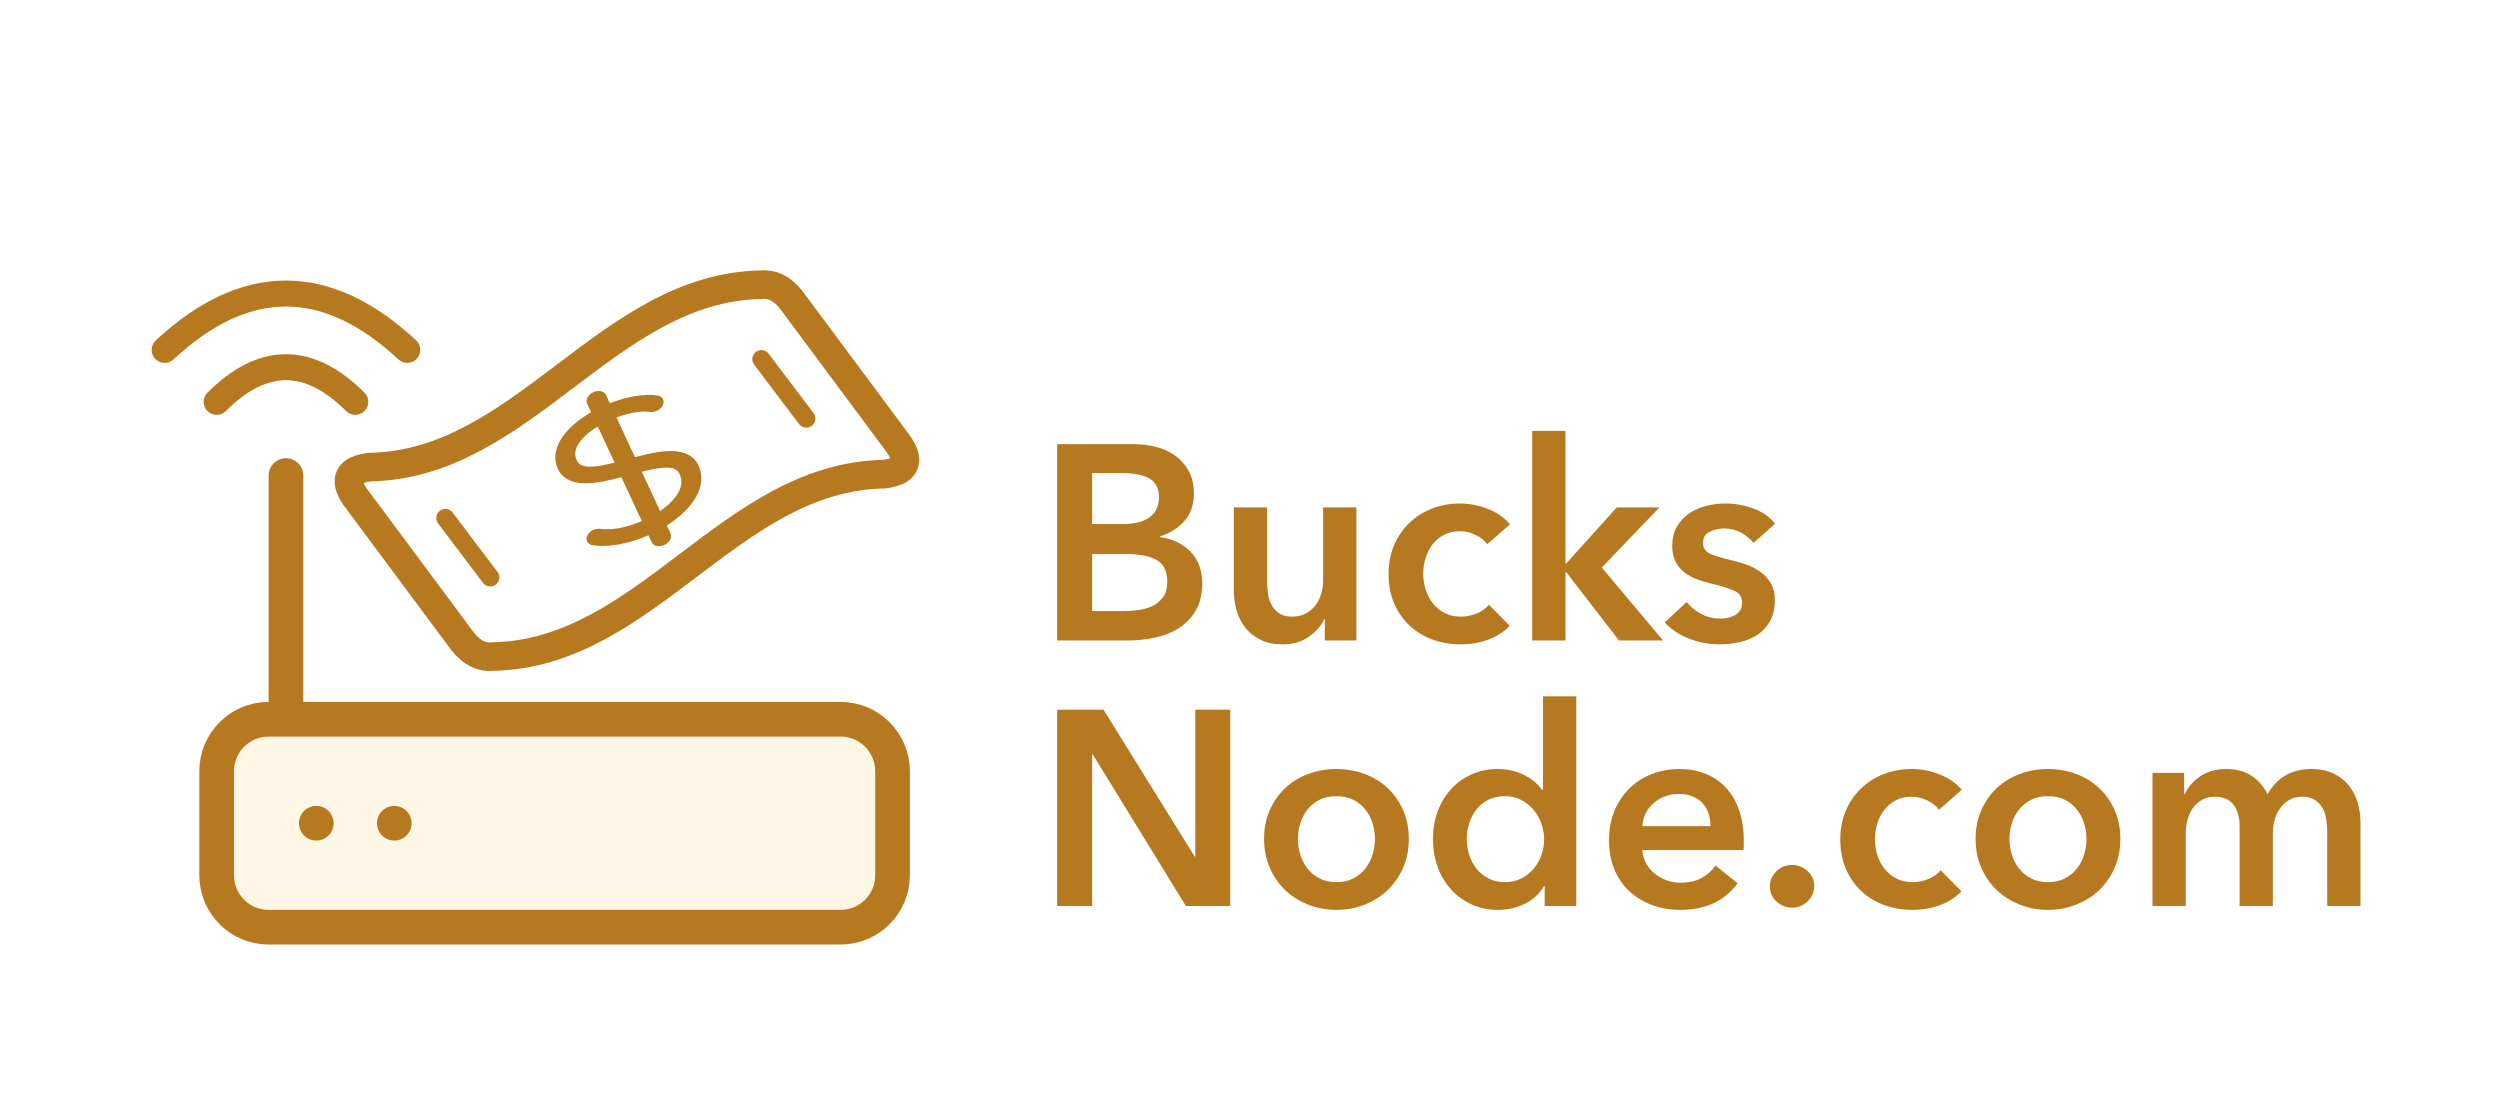
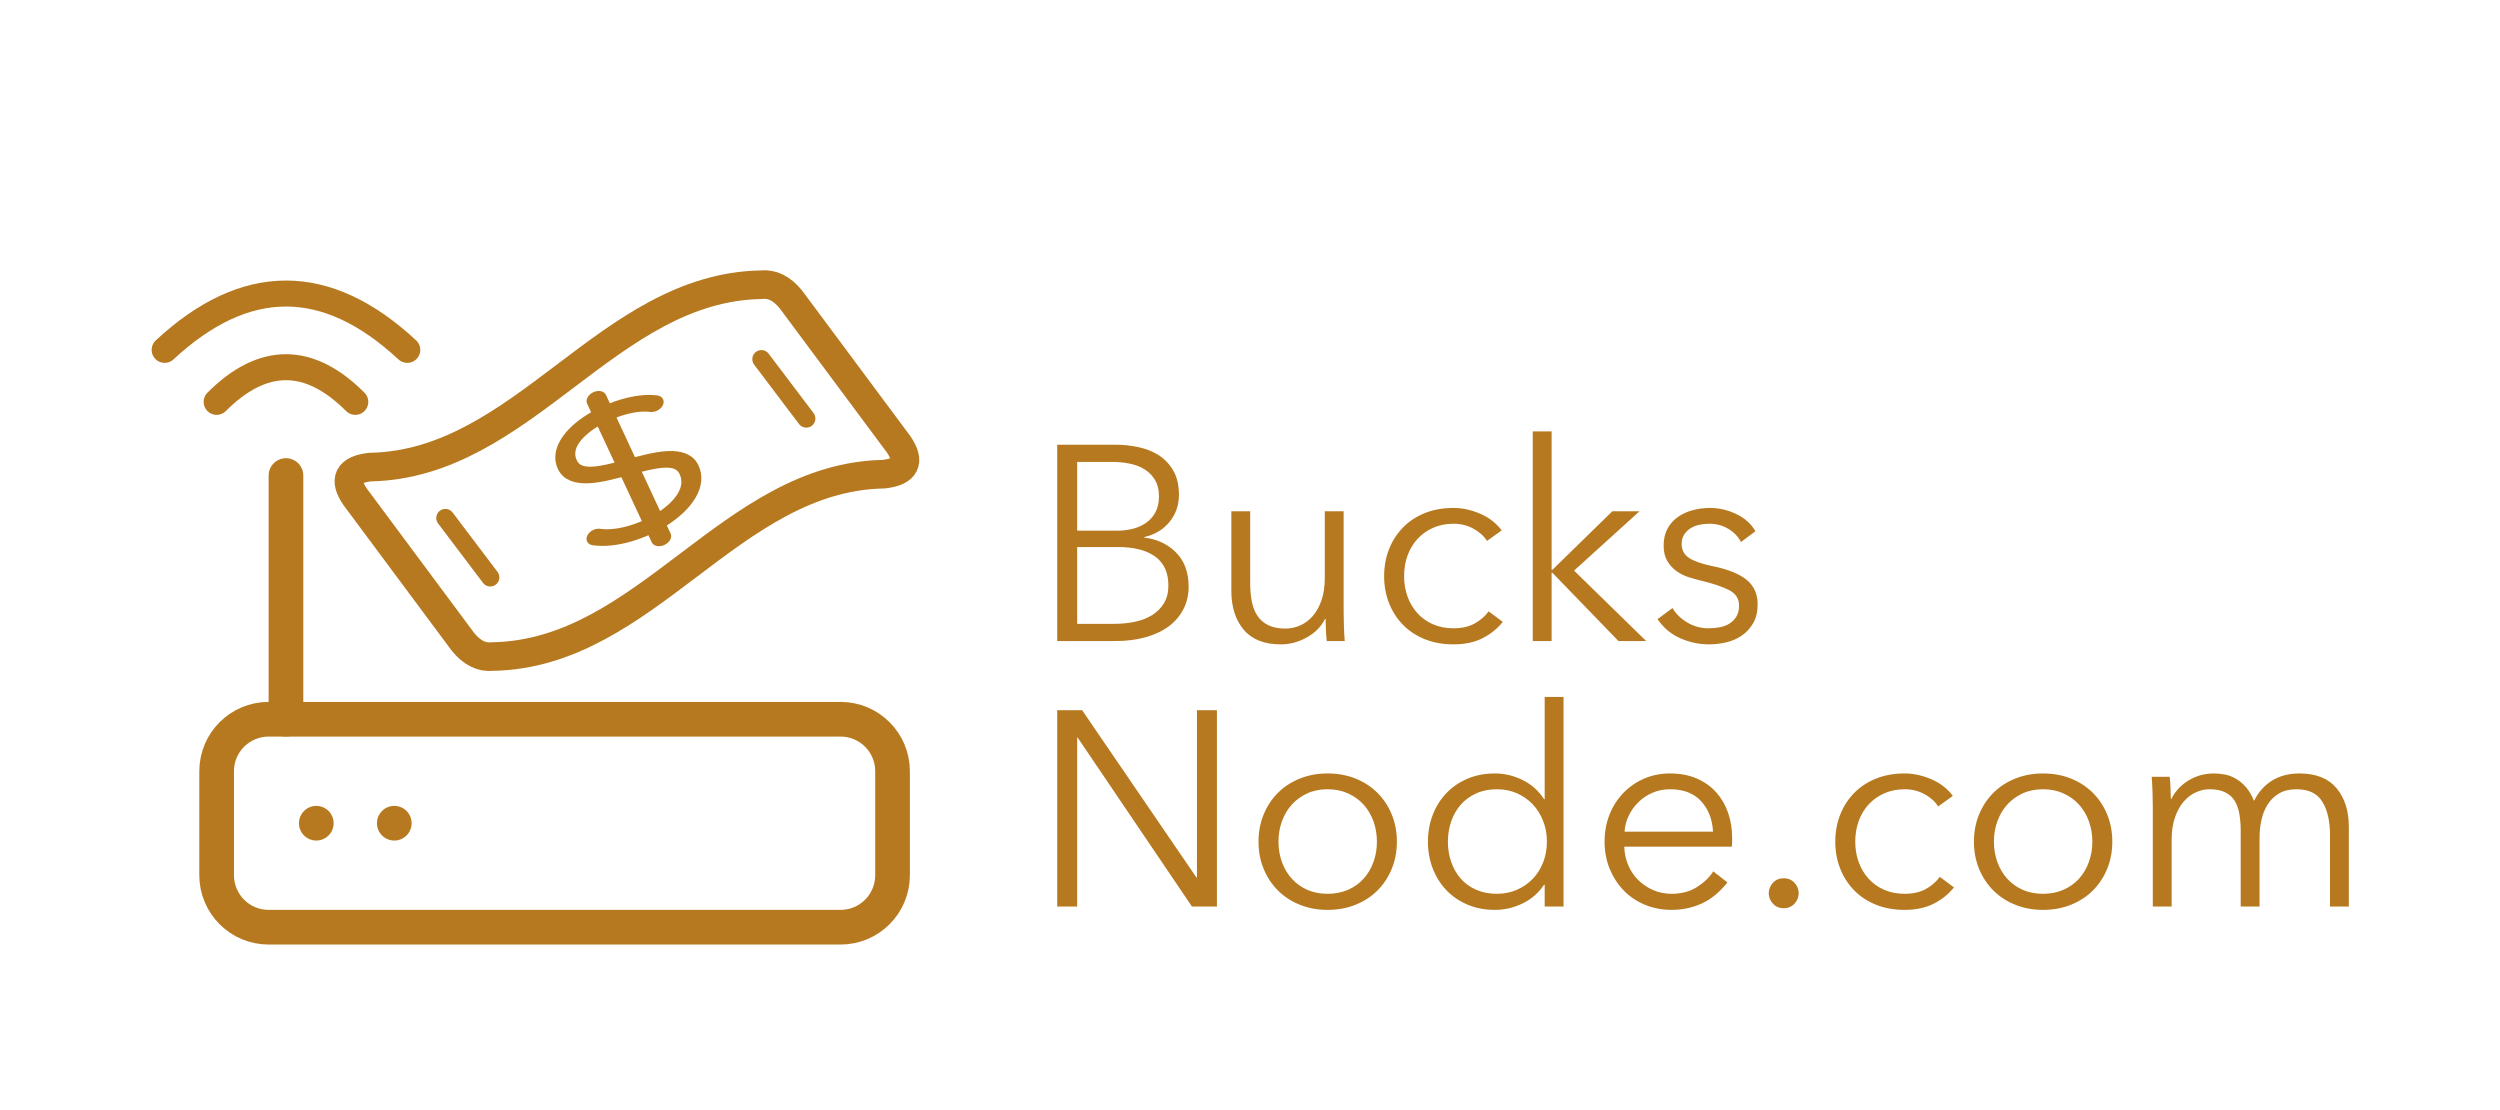
<svg xmlns="http://www.w3.org/2000/svg" width="577" height="256" viewBox="0 0 577 256" fill="none">
  <g transform="translate(146 110) rotate(-25) scale(1.2) translate(-154 -102)" stroke="#b7791f" stroke-linecap="round" stroke-linejoin="round">
    <path d="M109 79C136 91 165 67 192 79Q195 80 196 84L203 118Q204 124 198 122C171 110 142 134 115 122Q112 121 111 117L104 83Q103 77 109 79Z" stroke-width="5.5" />
    <path d="M118 94L121 108M186 92L189 106" stroke-width="3.5" />
    <g transform="translate(154 100) scale(.8 .6) translate(-128 -82)" stroke-width="5">
      <path d="M140 67C133 61 115 62 115 73C115 85 141 79 141 91C141 103 122 105 114 98" />
      <path d="M128 58V107" />
    </g>
  </g>
  <g stroke="#b7791f" stroke-width="6" stroke-linecap="round">
    <path d="M38 80.75Q66 54.75 94 80.75M50 92.75Q66 76.75 82 92.75" />
  </g>
  <g stroke="#b7791f" stroke-width="8" stroke-linecap="round" stroke-linejoin="round">
    <path d="M66 166V109.75" />
-     <rect x="50" y="166" width="156" height="48" rx="12" fill="#fff7e5" />
+     <rect x="50" y="166" width="156" height="48" rx="12" fill="none" />
  </g>
  <g fill="#b7791f">
    <circle cx="73" cy="190" r="4" />
    <circle cx="91" cy="190" r="4" />
  </g>
-   <g fill="#b7791f" transform="translate(239.008 147.824) scale(1 -1)" aria-label="Bucks">
-     <path d="M4.992 45.312L22.656 45.312Q25.216 45.312 27.712 44.704Q30.208 44.096 32.160 42.720Q34.112 41.344 35.328 39.168Q36.544 36.992 36.544 33.920Q36.544 30.080 34.368 27.584Q32.192 25.088 28.672 24.000L28.672 23.872Q32.960 23.296 35.712 20.544Q38.464 17.792 38.464 13.184Q38.464 9.472 36.992 6.944Q35.520 4.416 33.120 2.880Q30.720 1.344 27.616 0.672Q24.512 0.000 21.312 0.000L4.992 0.000ZM13.056 26.880L20.224 26.880Q24.256 26.880 26.368 28.480Q28.480 30.080 28.480 33.024Q28.480 36.096 26.304 37.376Q24.128 38.656 19.520 38.656L13.056 38.656ZM13.056 6.784L20.288 6.784Q21.824 6.784 23.616 7.008Q25.408 7.232 26.912 7.936Q28.416 8.640 29.408 9.984Q30.400 11.328 30.400 13.568Q30.400 17.152 27.968 18.560Q25.536 19.968 20.608 19.968L13.056 19.968ZM74.048 0.000L66.752 0.000L66.752 4.928L66.624 4.928Q65.600 2.624 63.072 0.864Q60.544 -0.896 57.088 -0.896Q54.080 -0.896 51.936 0.160Q49.792 1.216 48.416 2.944Q47.040 4.672 46.400 6.912Q45.760 9.152 45.760 11.520L45.760 30.720L53.440 30.720L53.440 13.696Q53.440 12.352 53.632 10.880Q53.824 9.408 54.464 8.224Q55.104 7.040 56.224 6.272Q57.344 5.504 59.200 5.504Q60.992 5.504 62.368 6.240Q63.744 6.976 64.608 8.128Q65.472 9.280 65.920 10.784Q66.368 12.288 66.368 13.824L66.368 30.720L74.048 30.720ZM104.256 22.208Q103.360 23.488 101.568 24.352Q99.776 25.216 97.920 25.216Q95.808 25.216 94.208 24.352Q92.608 23.488 91.552 22.080Q90.496 20.672 89.984 18.912Q89.472 17.152 89.472 15.360Q89.472 13.568 90.016 11.808Q90.560 10.048 91.648 8.640Q92.736 7.232 94.368 6.368Q96.000 5.504 98.176 5.504Q99.968 5.504 101.760 6.208Q103.552 6.912 104.640 8.256L109.440 3.392Q107.520 1.344 104.544 0.224Q101.568 -0.896 98.112 -0.896Q94.720 -0.896 91.680 0.192Q88.640 1.280 86.368 3.392Q84.096 5.504 82.784 8.512Q81.472 11.520 81.472 15.360Q81.472 19.072 82.784 22.080Q84.096 25.088 86.336 27.200Q88.576 29.312 91.552 30.464Q94.528 31.616 97.920 31.616Q101.312 31.616 104.480 30.336Q107.648 29.056 109.504 26.816ZM114.624 48.384L122.304 48.384L122.304 17.792L122.496 17.792L134.144 30.720L144.000 30.720L130.688 16.832L144.832 0.000L134.656 0.000L122.496 15.744L122.304 15.744L122.304 0.000L114.624 0.000ZM165.696 22.528Q164.672 23.872 162.880 24.864Q161.088 25.856 158.976 25.856Q157.120 25.856 155.584 25.088Q154.048 24.320 154.048 22.528Q154.048 20.736 155.744 20.000Q157.440 19.264 160.704 18.496Q162.432 18.112 164.192 17.472Q165.952 16.832 167.392 15.776Q168.832 14.720 169.728 13.152Q170.624 11.584 170.624 9.344Q170.624 6.528 169.568 4.576Q168.512 2.624 166.752 1.408Q164.992 0.192 162.656 -0.352Q160.320 -0.896 157.824 -0.896Q154.240 -0.896 150.848 0.416Q147.456 1.728 145.216 4.160L150.272 8.896Q151.552 7.232 153.600 6.144Q155.648 5.056 158.144 5.056Q158.976 5.056 159.840 5.248Q160.704 5.440 161.440 5.856Q162.176 6.272 162.624 6.976Q163.072 7.680 163.072 8.704Q163.072 10.624 161.312 11.456Q159.552 12.288 156.032 13.120Q154.304 13.504 152.672 14.112Q151.040 14.720 149.760 15.712Q148.480 16.704 147.712 18.176Q146.944 19.648 146.944 21.824Q146.944 24.384 148.000 26.240Q149.056 28.096 150.784 29.280Q152.512 30.464 154.688 31.040Q156.864 31.616 159.168 31.616Q162.496 31.616 165.664 30.464Q168.832 29.312 170.688 26.944Z" />
+   <g fill="#b7791f" transform="translate(237.984 147.952) scale(1 -1)" aria-label="Bucks">
+     <path d="M6.016 45.312L19.520 45.312Q22.080 45.312 24.704 44.768Q27.328 44.224 29.408 42.912Q31.488 41.600 32.800 39.360Q34.112 37.120 34.112 33.728Q34.112 30.144 31.936 27.488Q29.760 24.832 26.112 24.000L26.112 23.872Q30.528 23.360 33.440 20.448Q36.352 17.536 36.352 12.544Q36.352 9.728 35.168 7.392Q33.984 5.056 31.808 3.424Q29.632 1.792 26.496 0.896Q23.360 0.000 19.456 0.000L6.016 0.000ZM10.624 25.472L19.904 25.472Q21.568 25.472 23.264 25.856Q24.960 26.240 26.368 27.168Q27.776 28.096 28.640 29.632Q29.504 31.168 29.504 33.408Q29.504 35.584 28.640 37.088Q27.776 38.592 26.304 39.552Q24.832 40.512 22.848 40.928Q20.864 41.344 18.624 41.344L10.624 41.344ZM10.624 3.968L19.200 3.968Q21.696 3.968 23.968 4.448Q26.240 4.928 27.936 5.984Q29.632 7.040 30.656 8.736Q31.680 10.432 31.680 12.800Q31.680 17.280 28.640 19.488Q25.600 21.696 20.032 21.696L10.624 21.696ZM68.224 0.000Q68.096 1.216 68.032 2.688Q67.968 4.160 67.968 5.120L67.840 5.120Q66.560 2.496 63.680 0.864Q60.800 -0.768 57.600 -0.768Q51.904 -0.768 49.056 2.624Q46.208 6.016 46.208 11.584L46.208 29.952L50.560 29.952L50.560 13.376Q50.560 11.008 50.944 9.088Q51.328 7.168 52.256 5.792Q53.184 4.416 54.752 3.648Q56.320 2.880 58.688 2.880Q60.416 2.880 62.048 3.584Q63.680 4.288 64.960 5.728Q66.240 7.168 67.008 9.376Q67.776 11.584 67.776 14.592L67.776 29.952L72.128 29.952L72.128 6.592Q72.128 5.376 72.192 3.456Q72.256 1.536 72.384 0.000ZM105.216 23.104Q104.128 24.832 102.048 25.952Q99.968 27.072 97.536 27.072Q94.912 27.072 92.800 26.144Q90.688 25.216 89.184 23.584Q87.680 21.952 86.880 19.744Q86.080 17.536 86.080 14.976Q86.080 12.416 86.880 10.240Q87.680 8.064 89.152 6.432Q90.624 4.800 92.736 3.872Q94.848 2.944 97.472 2.944Q100.352 2.944 102.336 4.032Q104.320 5.120 105.600 6.848L108.864 4.416Q106.944 2.048 104.160 0.640Q101.376 -0.768 97.472 -0.768Q93.824 -0.768 90.880 0.416Q87.936 1.600 85.856 3.712Q83.776 5.824 82.624 8.704Q81.472 11.584 81.472 14.976Q81.472 18.368 82.624 21.248Q83.776 24.128 85.856 26.240Q87.936 28.352 90.880 29.536Q93.824 30.720 97.472 30.720Q100.480 30.720 103.584 29.408Q106.688 28.096 108.608 25.536ZM120.128 16.448L120.320 16.448L134.144 29.952L140.416 29.952L125.312 16.256L141.952 0.000L135.552 0.000L120.320 15.744L120.128 15.744L120.128 0.000L115.776 0.000L115.776 48.384L120.128 48.384ZM163.840 22.848Q162.880 24.704 160.928 25.888Q158.976 27.072 156.480 27.072Q155.328 27.072 154.176 26.816Q153.024 26.560 152.128 25.984Q151.232 25.408 150.688 24.512Q150.144 23.616 150.144 22.400Q150.144 20.288 151.872 19.168Q153.600 18.048 157.312 17.280Q162.624 16.192 165.152 14.112Q167.680 12.032 167.680 8.512Q167.680 5.952 166.688 4.192Q165.696 2.432 164.096 1.312Q162.496 0.192 160.480 -0.288Q158.464 -0.768 156.416 -0.768Q153.024 -0.768 149.824 0.640Q146.624 2.048 144.576 5.056L148.032 7.616Q149.184 5.632 151.424 4.288Q153.664 2.944 156.352 2.944Q157.760 2.944 159.040 3.200Q160.320 3.456 161.280 4.096Q162.240 4.736 162.816 5.728Q163.392 6.720 163.392 8.192Q163.392 10.560 161.120 11.744Q158.848 12.928 154.560 13.952Q153.216 14.272 151.712 14.752Q150.208 15.232 148.928 16.160Q147.648 17.088 146.816 18.496Q145.984 19.904 145.984 22.016Q145.984 24.320 146.880 25.952Q147.776 27.584 149.280 28.640Q150.784 29.696 152.704 30.208Q154.624 30.720 156.672 30.720Q159.808 30.720 162.752 29.312Q165.696 27.904 167.168 25.344Z" />
  </g>
-   <g fill="#b7791f" transform="translate(239.008 209.104) scale(1 -1)" aria-label="Node.com">
-     <path d="M4.992 45.312L15.680 45.312L36.736 11.392L36.864 11.392L36.864 45.312L44.928 45.312L44.928 0.000L34.688 0.000L13.184 35.008L13.056 35.008L13.056 0.000L4.992 0.000ZM52.736 15.488Q52.736 19.136 54.048 22.112Q55.360 25.088 57.600 27.200Q59.840 29.312 62.912 30.464Q65.984 31.616 69.440 31.616Q72.896 31.616 75.968 30.464Q79.040 29.312 81.280 27.200Q83.520 25.088 84.832 22.112Q86.144 19.136 86.144 15.488Q86.144 11.840 84.832 8.832Q83.520 5.824 81.280 3.680Q79.040 1.536 75.968 0.320Q72.896 -0.896 69.440 -0.896Q65.984 -0.896 62.912 0.320Q59.840 1.536 57.600 3.680Q55.360 5.824 54.048 8.832Q52.736 11.840 52.736 15.488ZM60.544 15.488Q60.544 13.696 61.088 11.904Q61.632 10.112 62.720 8.704Q63.808 7.296 65.472 6.400Q67.136 5.504 69.440 5.504Q71.744 5.504 73.408 6.400Q75.072 7.296 76.160 8.704Q77.248 10.112 77.792 11.904Q78.336 13.696 78.336 15.488Q78.336 17.280 77.792 19.040Q77.248 20.800 76.160 22.208Q75.072 23.616 73.408 24.480Q71.744 25.344 69.440 25.344Q67.136 25.344 65.472 24.480Q63.808 23.616 62.720 22.208Q61.632 20.800 61.088 19.040Q60.544 17.280 60.544 15.488ZM124.800 0.000L117.504 0.000L117.504 4.608L117.376 4.608Q115.776 1.920 112.928 0.512Q110.080 -0.896 106.816 -0.896Q103.296 -0.896 100.512 0.416Q97.728 1.728 95.776 3.936Q93.824 6.144 92.768 9.120Q91.712 12.096 91.712 15.488Q91.712 18.880 92.800 21.824Q93.888 24.768 95.872 26.944Q97.856 29.120 100.608 30.368Q103.360 31.616 106.624 31.616Q108.736 31.616 110.400 31.136Q112.064 30.656 113.312 29.952Q114.560 29.248 115.456 28.416Q116.352 27.584 116.928 26.816L117.120 26.816L117.120 48.384L124.800 48.384ZM99.520 15.488Q99.520 13.696 100.064 11.904Q100.608 10.112 101.696 8.704Q102.784 7.296 104.448 6.400Q106.112 5.504 108.352 5.504Q110.464 5.504 112.128 6.368Q113.792 7.232 114.976 8.640Q116.160 10.048 116.768 11.808Q117.376 13.568 117.376 15.360Q117.376 17.152 116.768 18.944Q116.160 20.736 114.976 22.144Q113.792 23.552 112.128 24.448Q110.464 25.344 108.352 25.344Q106.112 25.344 104.448 24.480Q102.784 23.616 101.696 22.208Q100.608 20.800 100.064 19.040Q99.520 17.280 99.520 15.488ZM155.776 18.432Q155.776 19.904 155.360 21.248Q154.944 22.592 154.048 23.616Q153.152 24.640 151.776 25.248Q150.400 25.856 148.544 25.856Q145.088 25.856 142.688 23.776Q140.288 21.696 140.032 18.432ZM163.456 14.976Q163.456 14.464 163.456 13.952Q163.456 13.440 163.392 12.928L140.032 12.928Q140.160 11.264 140.896 9.888Q141.632 8.512 142.848 7.520Q144.064 6.528 145.600 5.952Q147.136 5.376 148.800 5.376Q151.680 5.376 153.664 6.432Q155.648 7.488 156.928 9.344L162.048 5.248Q157.504 -0.896 148.864 -0.896Q145.280 -0.896 142.272 0.224Q139.264 1.344 137.056 3.392Q134.848 5.440 133.600 8.416Q132.352 11.392 132.352 15.168Q132.352 18.880 133.600 21.920Q134.848 24.960 137.024 27.104Q139.200 29.248 142.176 30.432Q145.152 31.616 148.608 31.616Q151.808 31.616 154.528 30.560Q157.248 29.504 159.232 27.424Q161.216 25.344 162.336 22.240Q163.456 19.136 163.456 14.976ZM169.472 4.480Q169.472 6.528 170.976 8.000Q172.480 9.472 174.592 9.472Q176.640 9.472 178.176 8.064Q179.712 6.656 179.712 4.608Q179.712 2.560 178.208 1.088Q176.704 -0.384 174.592 -0.384Q173.568 -0.384 172.640 0.000Q171.712 0.384 171.008 1.024Q170.304 1.664 169.888 2.560Q169.472 3.456 169.472 4.480ZM208.512 22.208Q207.616 23.488 205.824 24.352Q204.032 25.216 202.176 25.216Q200.064 25.216 198.464 24.352Q196.864 23.488 195.808 22.080Q194.752 20.672 194.240 18.912Q193.728 17.152 193.728 15.360Q193.728 13.568 194.272 11.808Q194.816 10.048 195.904 8.640Q196.992 7.232 198.624 6.368Q200.256 5.504 202.432 5.504Q204.224 5.504 206.016 6.208Q207.808 6.912 208.896 8.256L213.696 3.392Q211.776 1.344 208.800 0.224Q205.824 -0.896 202.368 -0.896Q198.976 -0.896 195.936 0.192Q192.896 1.280 190.624 3.392Q188.352 5.504 187.040 8.512Q185.728 11.520 185.728 15.360Q185.728 19.072 187.040 22.080Q188.352 25.088 190.592 27.200Q192.832 29.312 195.808 30.464Q198.784 31.616 202.176 31.616Q205.568 31.616 208.736 30.336Q211.904 29.056 213.760 26.816ZM216.960 15.488Q216.960 19.136 218.272 22.112Q219.584 25.088 221.824 27.200Q224.064 29.312 227.136 30.464Q230.208 31.616 233.664 31.616Q237.120 31.616 240.192 30.464Q243.264 29.312 245.504 27.200Q247.744 25.088 249.056 22.112Q250.368 19.136 250.368 15.488Q250.368 11.840 249.056 8.832Q247.744 5.824 245.504 3.680Q243.264 1.536 240.192 0.320Q237.120 -0.896 233.664 -0.896Q230.208 -0.896 227.136 0.320Q224.064 1.536 221.824 3.680Q219.584 5.824 218.272 8.832Q216.960 11.840 216.960 15.488ZM224.768 15.488Q224.768 13.696 225.312 11.904Q225.856 10.112 226.944 8.704Q228.032 7.296 229.696 6.400Q231.360 5.504 233.664 5.504Q235.968 5.504 237.632 6.400Q239.296 7.296 240.384 8.704Q241.472 10.112 242.016 11.904Q242.560 13.696 242.560 15.488Q242.560 17.280 242.016 19.040Q241.472 20.800 240.384 22.208Q239.296 23.616 237.632 24.480Q235.968 25.344 233.664 25.344Q231.360 25.344 229.696 24.480Q228.032 23.616 226.944 22.208Q225.856 20.800 225.312 19.040Q224.768 17.280 224.768 15.488ZM294.464 31.616Q297.472 31.616 299.616 30.560Q301.760 29.504 303.136 27.776Q304.512 26.048 305.152 23.808Q305.792 21.568 305.792 19.200L305.792 0.000L298.112 0.000L298.112 17.024Q298.112 18.368 297.920 19.840Q297.728 21.312 297.088 22.496Q296.448 23.680 295.328 24.448Q294.208 25.216 292.352 25.216Q290.560 25.216 289.280 24.448Q288.000 23.680 287.168 22.464Q286.336 21.248 285.952 19.744Q285.568 18.240 285.568 16.768L285.568 0.000L277.888 0.000L277.888 18.560Q277.888 21.440 276.512 23.328Q275.136 25.216 272.192 25.216Q270.464 25.216 269.184 24.480Q267.904 23.744 267.104 22.592Q266.304 21.440 265.888 19.936Q265.472 18.432 265.472 16.896L265.472 0.000L257.792 0.000L257.792 30.720L265.088 30.720L265.088 25.792L265.216 25.792Q265.728 26.944 266.592 27.968Q267.456 28.992 268.640 29.824Q269.824 30.656 271.360 31.136Q272.896 31.616 274.752 31.616Q278.336 31.616 280.704 30.016Q283.072 28.416 284.352 25.792Q285.888 28.608 288.448 30.112Q291.008 31.616 294.464 31.616Z" />
+   <g fill="#b7791f" transform="translate(237.984 209.232) scale(1 -1)" aria-label="Node.com">
+     <path d="M38.144 6.720L38.272 6.720L38.272 45.312L42.880 45.312L42.880 0.000L37.120 0.000L10.752 38.976L10.624 38.976L10.624 0.000L6.016 0.000L6.016 45.312L11.776 45.312ZM84.416 14.976Q84.416 11.584 83.232 8.704Q82.048 5.824 79.936 3.712Q77.824 1.600 74.880 0.416Q71.936 -0.768 68.416 -0.768Q64.960 -0.768 62.016 0.416Q59.072 1.600 56.960 3.712Q54.848 5.824 53.664 8.704Q52.480 11.584 52.480 14.976Q52.480 18.368 53.664 21.248Q54.848 24.128 56.960 26.240Q59.072 28.352 62.016 29.536Q64.960 30.720 68.416 30.720Q71.936 30.720 74.880 29.536Q77.824 28.352 79.936 26.240Q82.048 24.128 83.232 21.248Q84.416 18.368 84.416 14.976ZM79.808 14.976Q79.808 17.472 79.008 19.680Q78.208 21.888 76.736 23.520Q75.264 25.152 73.152 26.112Q71.040 27.072 68.416 27.072Q65.792 27.072 63.712 26.112Q61.632 25.152 60.160 23.520Q58.688 21.888 57.888 19.680Q57.088 17.472 57.088 14.976Q57.088 12.480 57.888 10.272Q58.688 8.064 60.160 6.432Q61.632 4.800 63.712 3.872Q65.792 2.944 68.416 2.944Q71.040 2.944 73.152 3.872Q75.264 4.800 76.736 6.432Q78.208 8.064 79.008 10.272Q79.808 12.480 79.808 14.976ZM118.400 5.056Q116.480 2.176 113.408 0.704Q110.336 -0.768 107.072 -0.768Q103.552 -0.768 100.704 0.448Q97.856 1.664 95.840 3.776Q93.824 5.888 92.704 8.768Q91.584 11.648 91.584 14.976Q91.584 18.304 92.704 21.184Q93.824 24.064 95.840 26.176Q97.856 28.288 100.704 29.504Q103.552 30.720 107.072 30.720Q110.336 30.720 113.408 29.216Q116.480 27.712 118.400 24.768L118.528 24.768L118.528 48.384L122.880 48.384L122.880 0.000L118.528 0.000L118.528 5.056ZM96.192 14.976Q96.192 12.480 96.960 10.272Q97.728 8.064 99.168 6.432Q100.608 4.800 102.720 3.872Q104.832 2.944 107.520 2.944Q110.016 2.944 112.128 3.872Q114.240 4.800 115.776 6.400Q117.312 8.000 118.176 10.208Q119.040 12.416 119.040 14.976Q119.040 17.536 118.176 19.744Q117.312 21.952 115.776 23.584Q114.240 25.216 112.128 26.144Q110.016 27.072 107.520 27.072Q104.832 27.072 102.720 26.112Q100.608 25.152 99.168 23.520Q97.728 21.888 96.960 19.680Q96.192 17.472 96.192 14.976ZM157.376 17.280Q157.184 21.504 154.656 24.288Q152.128 27.072 147.456 27.072Q145.280 27.072 143.424 26.272Q141.568 25.472 140.160 24.096Q138.752 22.720 137.920 20.960Q137.088 19.200 136.960 17.280ZM161.792 15.872Q161.792 15.424 161.792 14.912Q161.792 14.400 161.728 13.824L136.896 13.824Q136.960 11.584 137.792 9.600Q138.624 7.616 140.096 6.144Q141.568 4.672 143.552 3.808Q145.536 2.944 147.840 2.944Q151.232 2.944 153.696 4.512Q156.160 6.080 157.440 8.128L160.704 5.568Q158.016 2.176 154.784 0.704Q151.552 -0.768 147.840 -0.768Q144.512 -0.768 141.664 0.416Q138.816 1.600 136.768 3.712Q134.720 5.824 133.536 8.704Q132.352 11.584 132.352 14.976Q132.352 18.368 133.504 21.248Q134.656 24.128 136.704 26.240Q138.752 28.352 141.504 29.536Q144.256 30.720 147.456 30.720Q150.976 30.720 153.664 29.536Q156.352 28.352 158.144 26.336Q159.936 24.320 160.864 21.632Q161.792 18.944 161.792 15.872ZM177.152 3.072Q177.152 1.728 176.192 0.672Q175.232 -0.384 173.696 -0.384Q172.160 -0.384 171.200 0.672Q170.240 1.728 170.240 3.072Q170.240 4.416 171.200 5.472Q172.160 6.528 173.696 6.528Q175.232 6.528 176.192 5.472Q177.152 4.416 177.152 3.072ZM209.344 23.104Q208.256 24.832 206.176 25.952Q204.096 27.072 201.664 27.072Q199.040 27.072 196.928 26.144Q194.816 25.216 193.312 23.584Q191.808 21.952 191.008 19.744Q190.208 17.536 190.208 14.976Q190.208 12.416 191.008 10.240Q191.808 8.064 193.280 6.432Q194.752 4.800 196.864 3.872Q198.976 2.944 201.600 2.944Q204.480 2.944 206.464 4.032Q208.448 5.120 209.728 6.848L212.992 4.416Q211.072 2.048 208.288 0.640Q205.504 -0.768 201.600 -0.768Q197.952 -0.768 195.008 0.416Q192.064 1.600 189.984 3.712Q187.904 5.824 186.752 8.704Q185.600 11.584 185.600 14.976Q185.600 18.368 186.752 21.248Q187.904 24.128 189.984 26.240Q192.064 28.352 195.008 29.536Q197.952 30.720 201.600 30.720Q204.608 30.720 207.712 29.408Q210.816 28.096 212.736 25.536ZM249.536 14.976Q249.536 11.584 248.352 8.704Q247.168 5.824 245.056 3.712Q242.944 1.600 240.000 0.416Q237.056 -0.768 233.536 -0.768Q230.080 -0.768 227.136 0.416Q224.192 1.600 222.080 3.712Q219.968 5.824 218.784 8.704Q217.600 11.584 217.600 14.976Q217.600 18.368 218.784 21.248Q219.968 24.128 222.080 26.240Q224.192 28.352 227.136 29.536Q230.080 30.720 233.536 30.720Q237.056 30.720 240.000 29.536Q242.944 28.352 245.056 26.240Q247.168 24.128 248.352 21.248Q249.536 18.368 249.536 14.976ZM244.928 14.976Q244.928 17.472 244.128 19.680Q243.328 21.888 241.856 23.520Q240.384 25.152 238.272 26.112Q236.160 27.072 233.536 27.072Q230.912 27.072 228.832 26.112Q226.752 25.152 225.280 23.520Q223.808 21.888 223.008 19.680Q222.208 17.472 222.208 14.976Q222.208 12.480 223.008 10.272Q223.808 8.064 225.280 6.432Q226.752 4.800 228.832 3.872Q230.912 2.944 233.536 2.944Q236.160 2.944 238.272 3.872Q240.384 4.800 241.856 6.432Q243.328 8.064 244.128 10.272Q244.928 12.480 244.928 14.976ZM263.168 24.832Q264.448 27.456 267.104 29.088Q269.760 30.720 273.024 30.720Q274.240 30.720 275.552 30.464Q276.864 30.208 278.112 29.472Q279.360 28.736 280.416 27.520Q281.472 26.304 282.240 24.384Q283.776 27.456 286.432 29.088Q289.088 30.720 292.736 30.720Q298.432 30.720 301.280 27.328Q304.128 23.936 304.128 18.368L304.128 0.000L299.776 0.000L299.776 16.576Q299.776 21.312 298.016 24.192Q296.256 27.072 292.032 27.072Q289.664 27.072 288.032 26.112Q286.400 25.152 285.408 23.584Q284.416 22.016 283.968 20.032Q283.520 18.048 283.520 15.936L283.520 0.000L279.168 0.000L279.168 17.472Q279.168 19.648 278.848 21.440Q278.528 23.232 277.728 24.480Q276.928 25.728 275.520 26.400Q274.112 27.072 271.936 27.072Q270.400 27.072 268.832 26.368Q267.264 25.664 266.016 24.224Q264.768 22.784 264.000 20.576Q263.232 18.368 263.232 15.360L263.232 0.000L258.880 0.000L258.880 23.360Q258.880 24.576 258.816 26.496Q258.752 28.416 258.624 29.952L262.784 29.952Q262.912 28.736 262.976 27.264Q263.040 25.792 263.040 24.832Z" />
  </g>
</svg>
